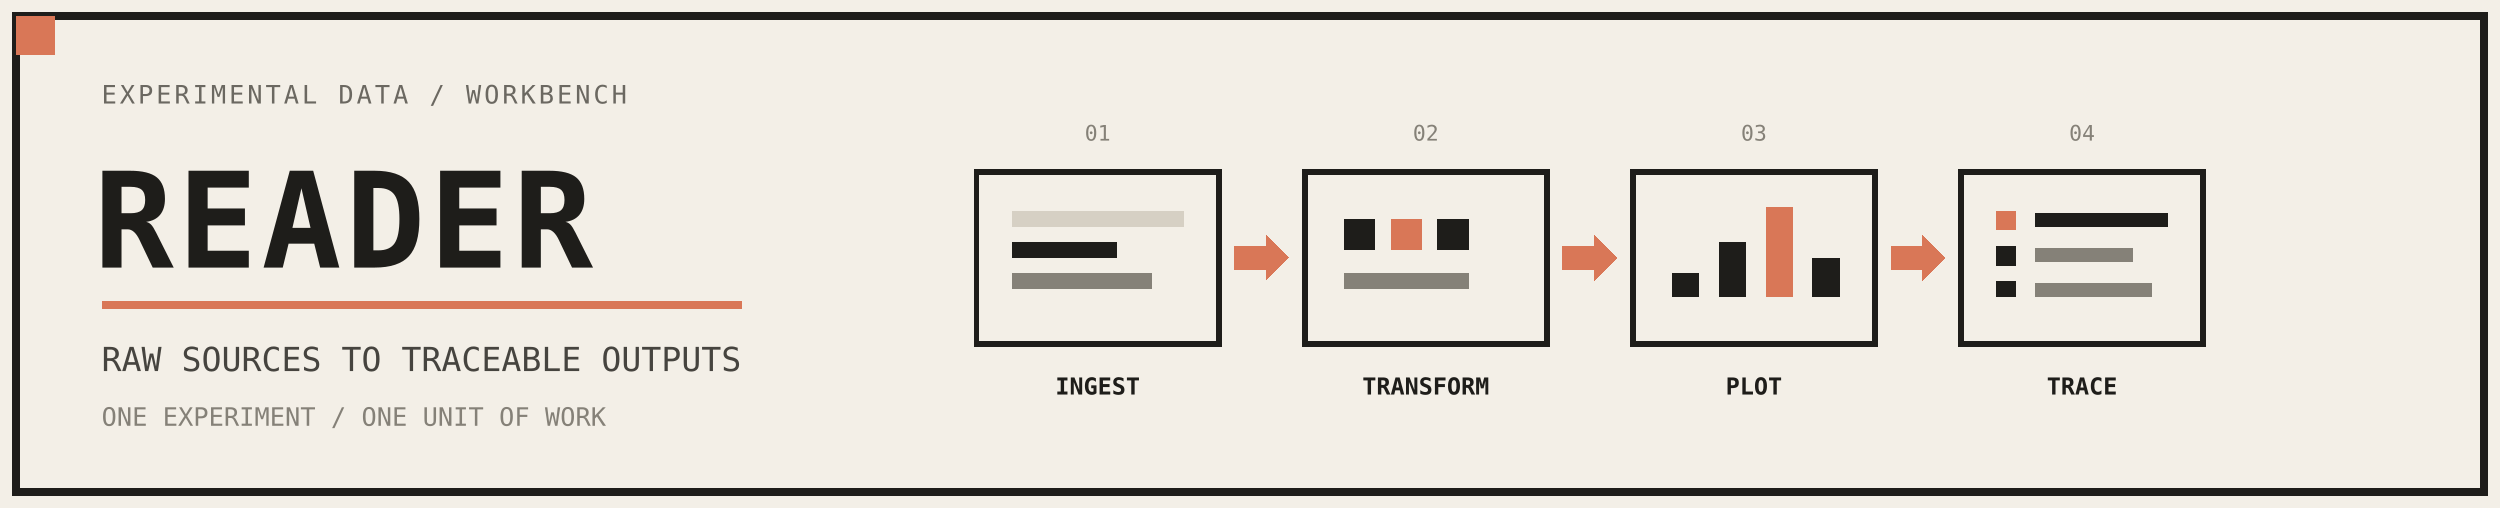
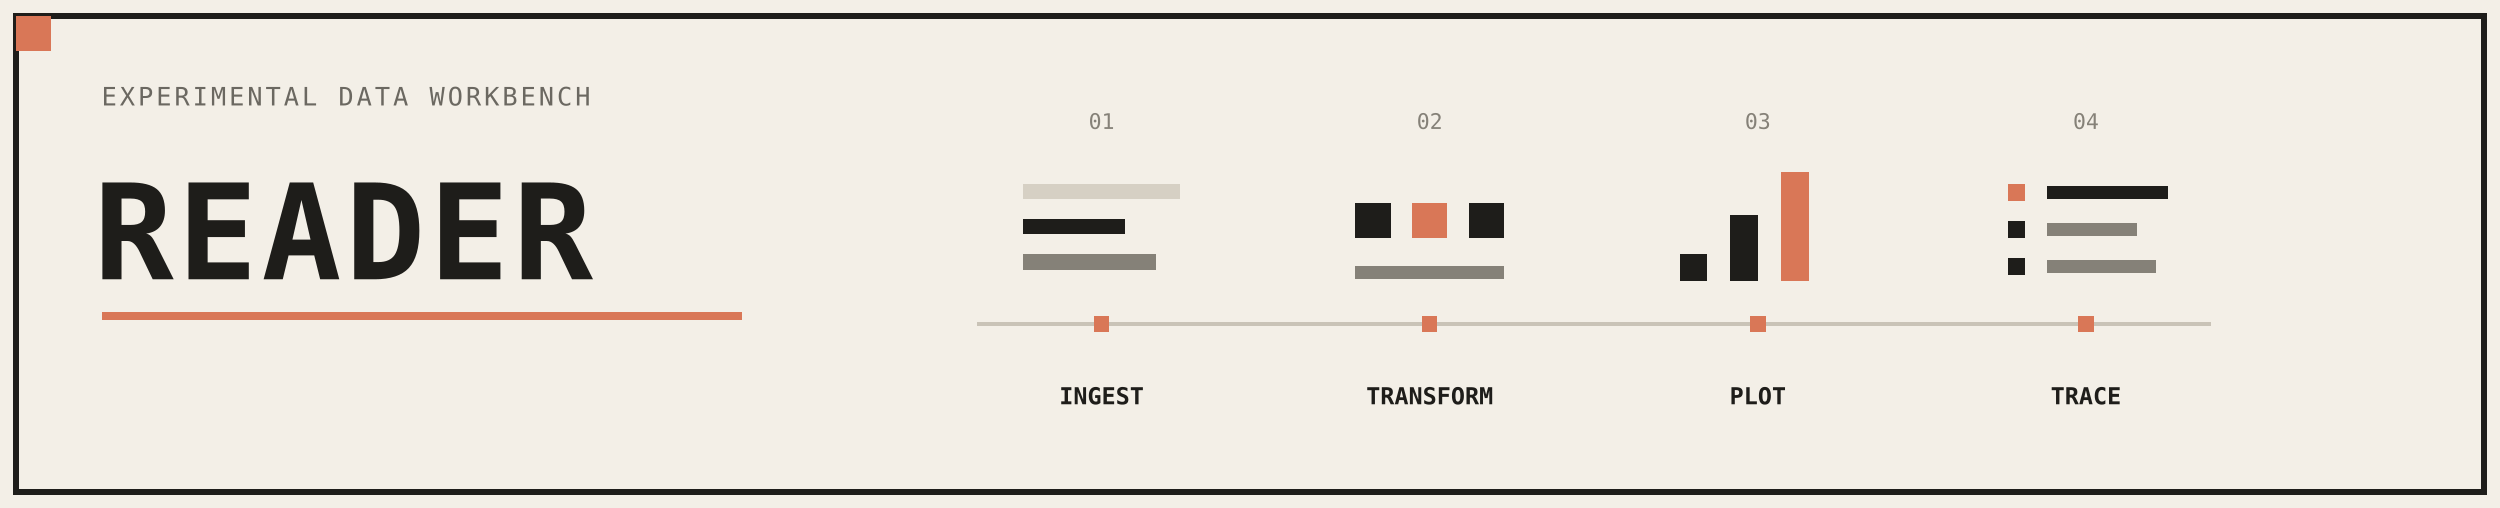
<svg xmlns="http://www.w3.org/2000/svg" width="1280" height="260" viewBox="0 0 1280 260" fill="none" shape-rendering="crispEdges">
  <rect width="1280" height="260" fill="#F3EFE7" />
-   <rect x="8" y="8" width="1264" height="244" stroke="#1E1D1A" stroke-width="4" />
-   <rect x="8" y="8" width="20" height="20" fill="#D97757" />
-   <text x="52" y="53" fill="#6B6861" font-family="Menlo, Monaco, Consolas, monospace" font-size="13" letter-spacing="1.5">EXPERIMENTAL DATA / WORKBENCH</text>
-   <text x="48" y="137" fill="#1E1D1A" font-family="Menlo, Monaco, Consolas, monospace" font-size="68" font-weight="700" letter-spacing="2">READER</text>
-   <rect x="52" y="154" width="328" height="4" fill="#D97757" />
-   <text x="52" y="190" fill="#46443F" font-family="Menlo, Monaco, Consolas, monospace" font-size="17">RAW SOURCES TO TRACEABLE OUTPUTS</text>
-   <text x="52" y="218" fill="#858178" font-family="Menlo, Monaco, Consolas, monospace" font-size="13">ONE EXPERIMENT / ONE UNIT OF WORK</text>
+   <rect x="8" y="8" width="1264" height="244" stroke="#1E1D1A" stroke-width="3" />
+   <rect x="8" y="8" width="18" height="18" fill="#D97757" />
+   <text x="52" y="54" fill="#6B6861" font-family="Menlo, Monaco, Consolas, monospace" font-size="13" letter-spacing="1.5">EXPERIMENTAL DATA WORKBENCH</text>
+   <text x="48" y="143" fill="#1E1D1A" font-family="Menlo, Monaco, Consolas, monospace" font-size="68" font-weight="700" letter-spacing="2">READER</text>
+   <rect x="52" y="160" width="328" height="4" fill="#D97757" />
+   <path d="M500 166H1132" stroke="#C9C3B7" stroke-width="2" />
  <g font-family="Menlo, Monaco, Consolas, monospace" text-anchor="middle">
-     <g transform="translate(500 72)">
-       <text x="62" y="0" fill="#858178" font-size="11">01</text>
-       <rect x="0" y="16" width="124" height="88" stroke="#1E1D1A" stroke-width="3" />
-       <rect x="18" y="36" width="88" height="8" fill="#D6D0C4" />
-       <rect x="18" y="52" width="54" height="8" fill="#1E1D1A" />
-       <rect x="18" y="68" width="72" height="8" fill="#858178" />
-       <text x="62" y="130" fill="#1E1D1A" font-size="12" font-weight="700">INGEST</text>
+     <g transform="translate(500 0)">
+       <text x="64" y="66" fill="#858178" font-size="11">01</text>
+       <rect x="24" y="94" width="80" height="8" fill="#D6D0C4" />
+       <rect x="24" y="112" width="52" height="8" fill="#1E1D1A" />
+       <rect x="24" y="130" width="68" height="8" fill="#858178" />
+       <rect x="60" y="162" width="8" height="8" fill="#D97757" />
+       <text x="64" y="207" fill="#1E1D1A" font-size="12" font-weight="700">INGEST</text>
    </g>
-     <path d="M632 126H648V120L660 132L648 144V138H632V126Z" fill="#D97757" />
-     <g transform="translate(668 72)">
-       <text x="62" y="0" fill="#858178" font-size="11">02</text>
-       <rect x="0" y="16" width="124" height="88" stroke="#1E1D1A" stroke-width="3" />
-       <rect x="20" y="40" width="16" height="16" fill="#1E1D1A" />
-       <rect x="44" y="40" width="16" height="16" fill="#D97757" />
-       <rect x="68" y="40" width="16" height="16" fill="#1E1D1A" />
-       <rect x="20" y="68" width="64" height="8" fill="#858178" />
-       <text x="62" y="130" fill="#1E1D1A" font-size="12" font-weight="700">TRANSFORM</text>
+     <g transform="translate(668 0)">
+       <text x="64" y="66" fill="#858178" font-size="11">02</text>
+       <rect x="26" y="104" width="18" height="18" fill="#1E1D1A" />
+       <rect x="55" y="104" width="18" height="18" fill="#D97757" />
+       <rect x="84" y="104" width="18" height="18" fill="#1E1D1A" />
+       <rect x="26" y="136" width="76" height="7" fill="#858178" />
+       <rect x="60" y="162" width="8" height="8" fill="#D97757" />
+       <text x="64" y="207" fill="#1E1D1A" font-size="12" font-weight="700">TRANSFORM</text>
    </g>
-     <path d="M800 126H816V120L828 132L816 144V138H800V126Z" fill="#D97757" />
-     <g transform="translate(836 72)">
-       <text x="62" y="0" fill="#858178" font-size="11">03</text>
-       <rect x="0" y="16" width="124" height="88" stroke="#1E1D1A" stroke-width="3" />
-       <rect x="20" y="68" width="14" height="12" fill="#1E1D1A" />
-       <rect x="44" y="52" width="14" height="28" fill="#1E1D1A" />
-       <rect x="68" y="34" width="14" height="46" fill="#D97757" />
-       <rect x="92" y="60" width="14" height="20" fill="#1E1D1A" />
-       <text x="62" y="130" fill="#1E1D1A" font-size="12" font-weight="700">PLOT</text>
+     <g transform="translate(836 0)">
+       <text x="64" y="66" fill="#858178" font-size="11">03</text>
+       <rect x="24" y="130" width="14" height="14" fill="#1E1D1A" />
+       <rect x="50" y="110" width="14" height="34" fill="#1E1D1A" />
+       <rect x="76" y="88" width="14" height="56" fill="#D97757" />
+       <rect x="60" y="162" width="8" height="8" fill="#D97757" />
+       <text x="64" y="207" fill="#1E1D1A" font-size="12" font-weight="700">PLOT</text>
    </g>
-     <path d="M968 126H984V120L996 132L984 144V138H968V126Z" fill="#D97757" />
-     <g transform="translate(1004 72)">
-       <text x="62" y="0" fill="#858178" font-size="11">04</text>
-       <rect x="0" y="16" width="124" height="88" stroke="#1E1D1A" stroke-width="3" />
-       <rect x="18" y="36" width="10" height="10" fill="#D97757" />
-       <rect x="38" y="37" width="68" height="7" fill="#1E1D1A" />
-       <rect x="18" y="54" width="10" height="10" fill="#1E1D1A" />
-       <rect x="38" y="55" width="50" height="7" fill="#858178" />
-       <rect x="18" y="72" width="10" height="8" fill="#1E1D1A" />
-       <rect x="38" y="73" width="60" height="7" fill="#858178" />
-       <text x="62" y="130" fill="#1E1D1A" font-size="12" font-weight="700">TRACE</text>
+     <g transform="translate(1004 0)">
+       <text x="64" y="66" fill="#858178" font-size="11">04</text>
+       <rect x="24" y="94" width="9" height="9" fill="#D97757" />
+       <rect x="44" y="95" width="62" height="7" fill="#1E1D1A" />
+       <rect x="24" y="113" width="9" height="9" fill="#1E1D1A" />
+       <rect x="44" y="114" width="46" height="7" fill="#858178" />
+       <rect x="24" y="132" width="9" height="9" fill="#1E1D1A" />
+       <rect x="44" y="133" width="56" height="7" fill="#858178" />
+       <rect x="60" y="162" width="8" height="8" fill="#D97757" />
+       <text x="64" y="207" fill="#1E1D1A" font-size="12" font-weight="700">TRACE</text>
    </g>
  </g>
</svg>
